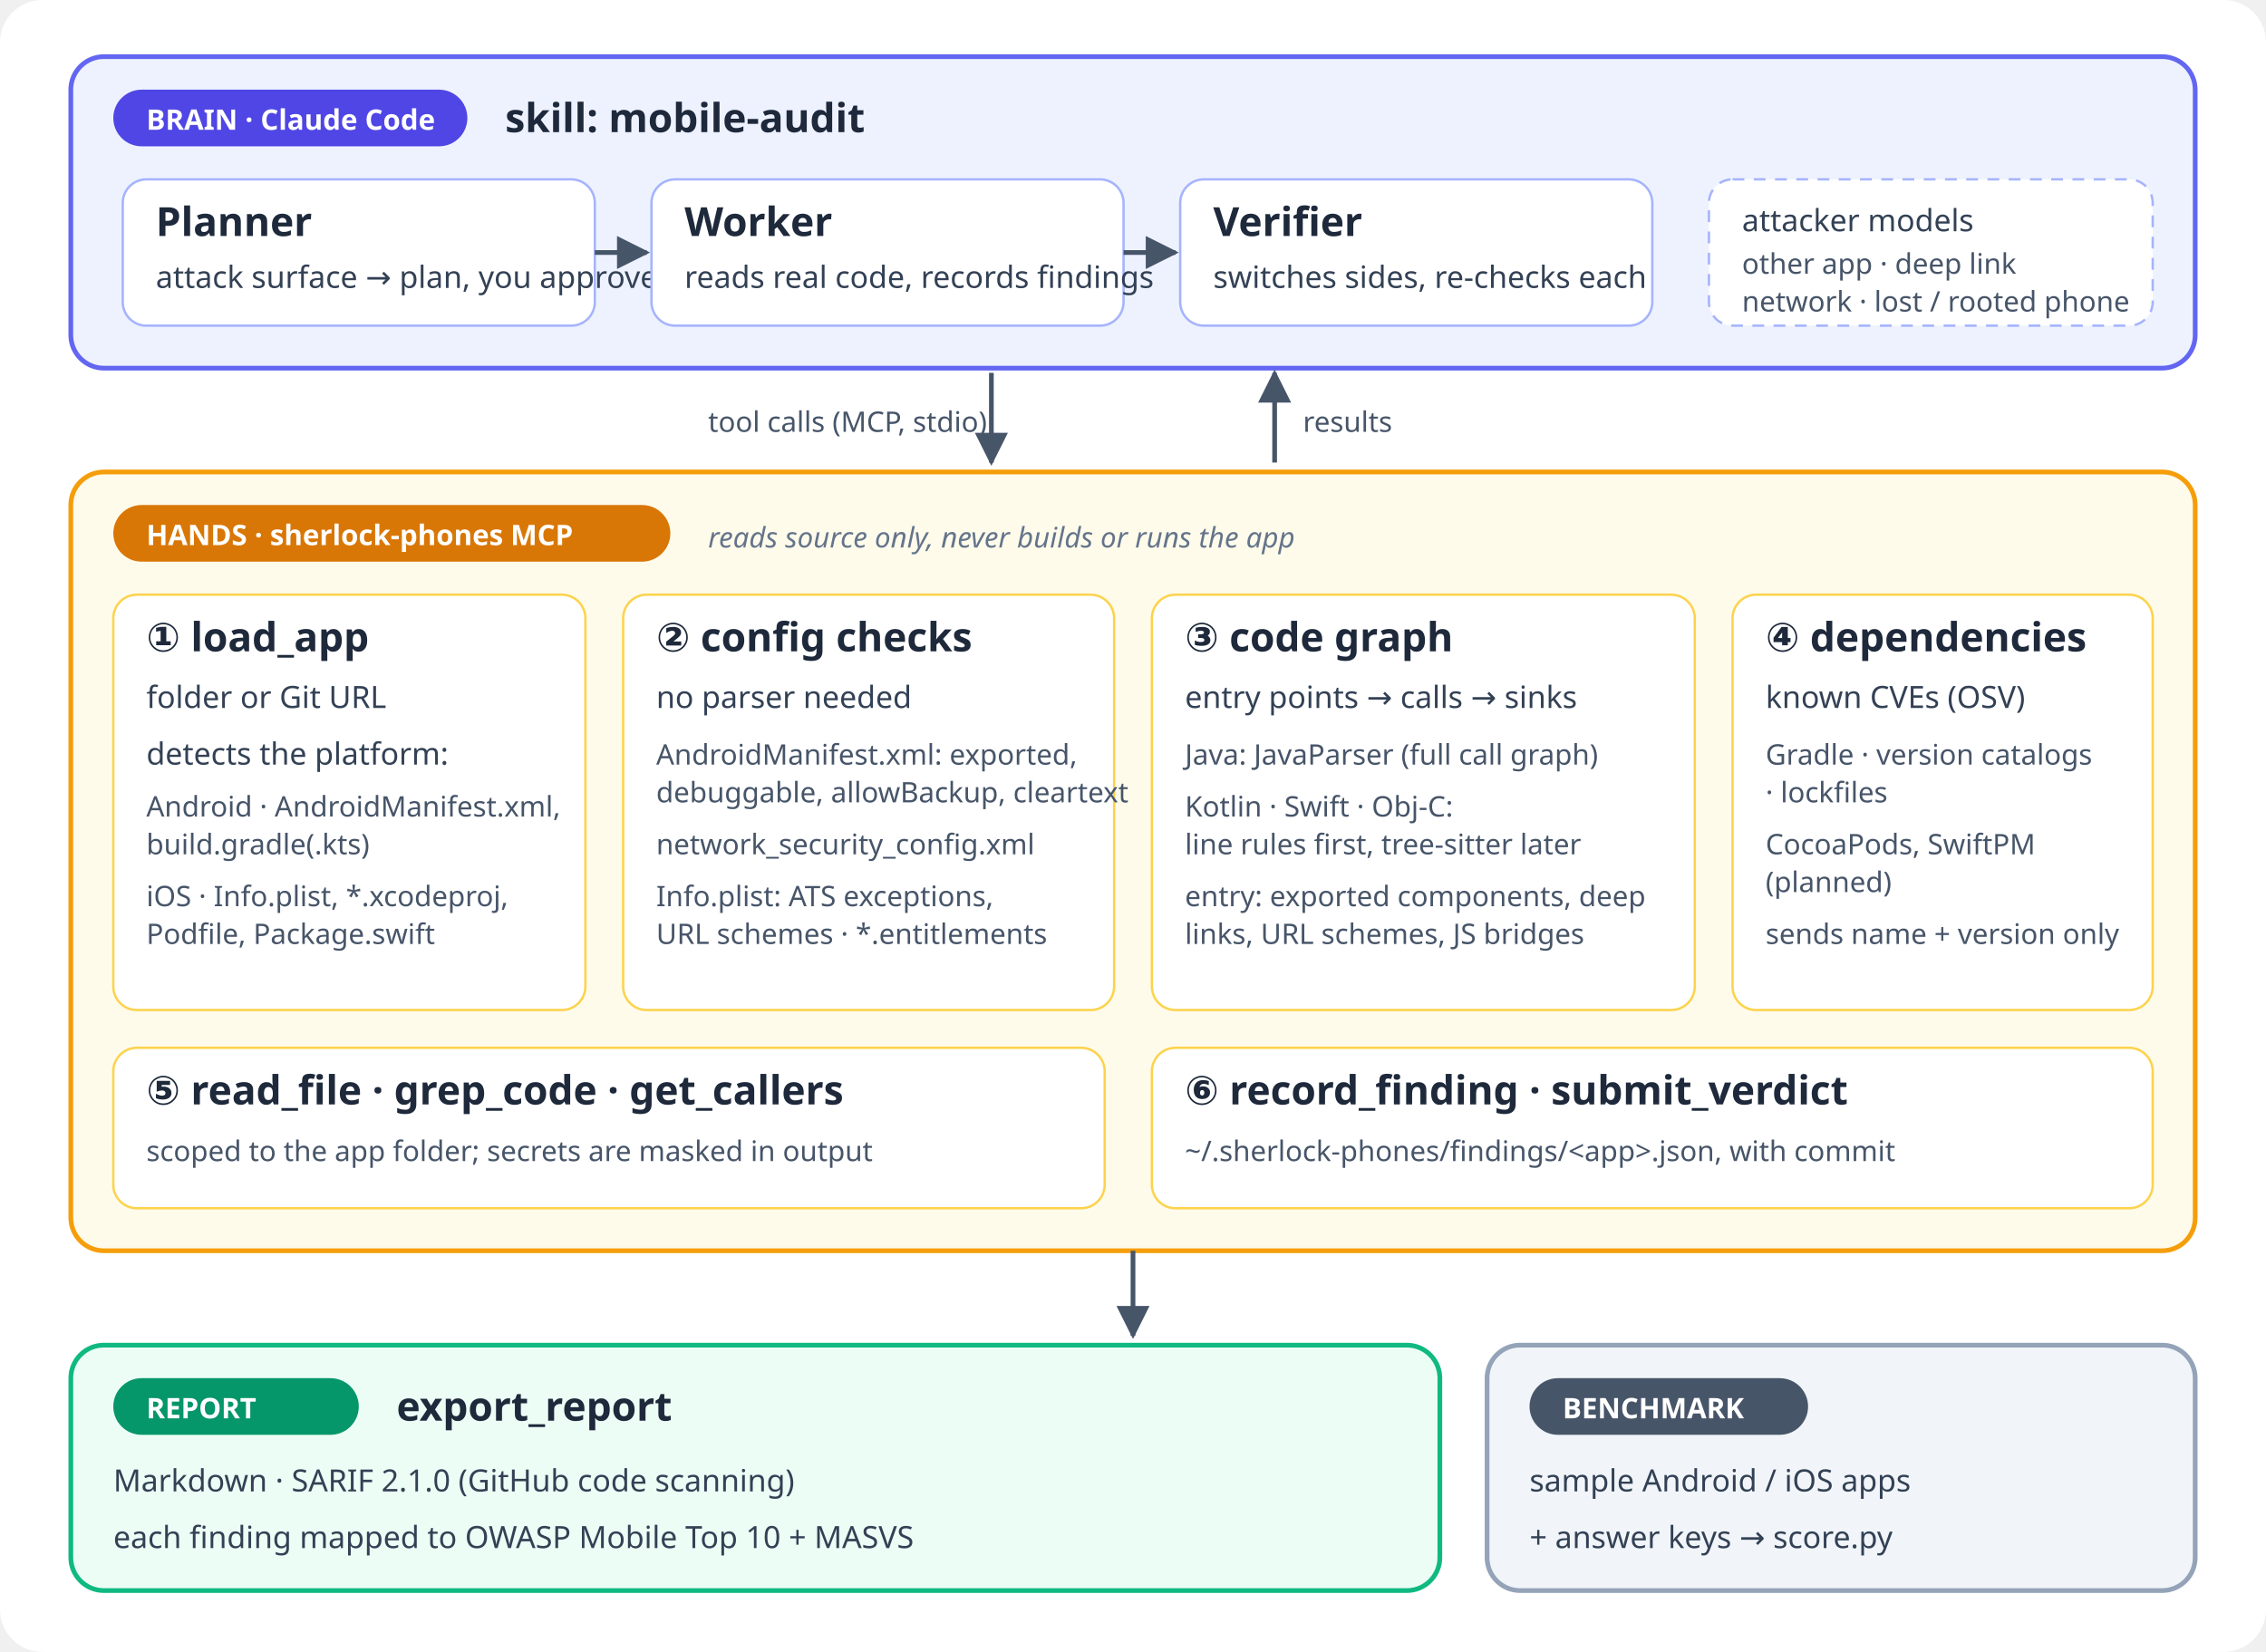
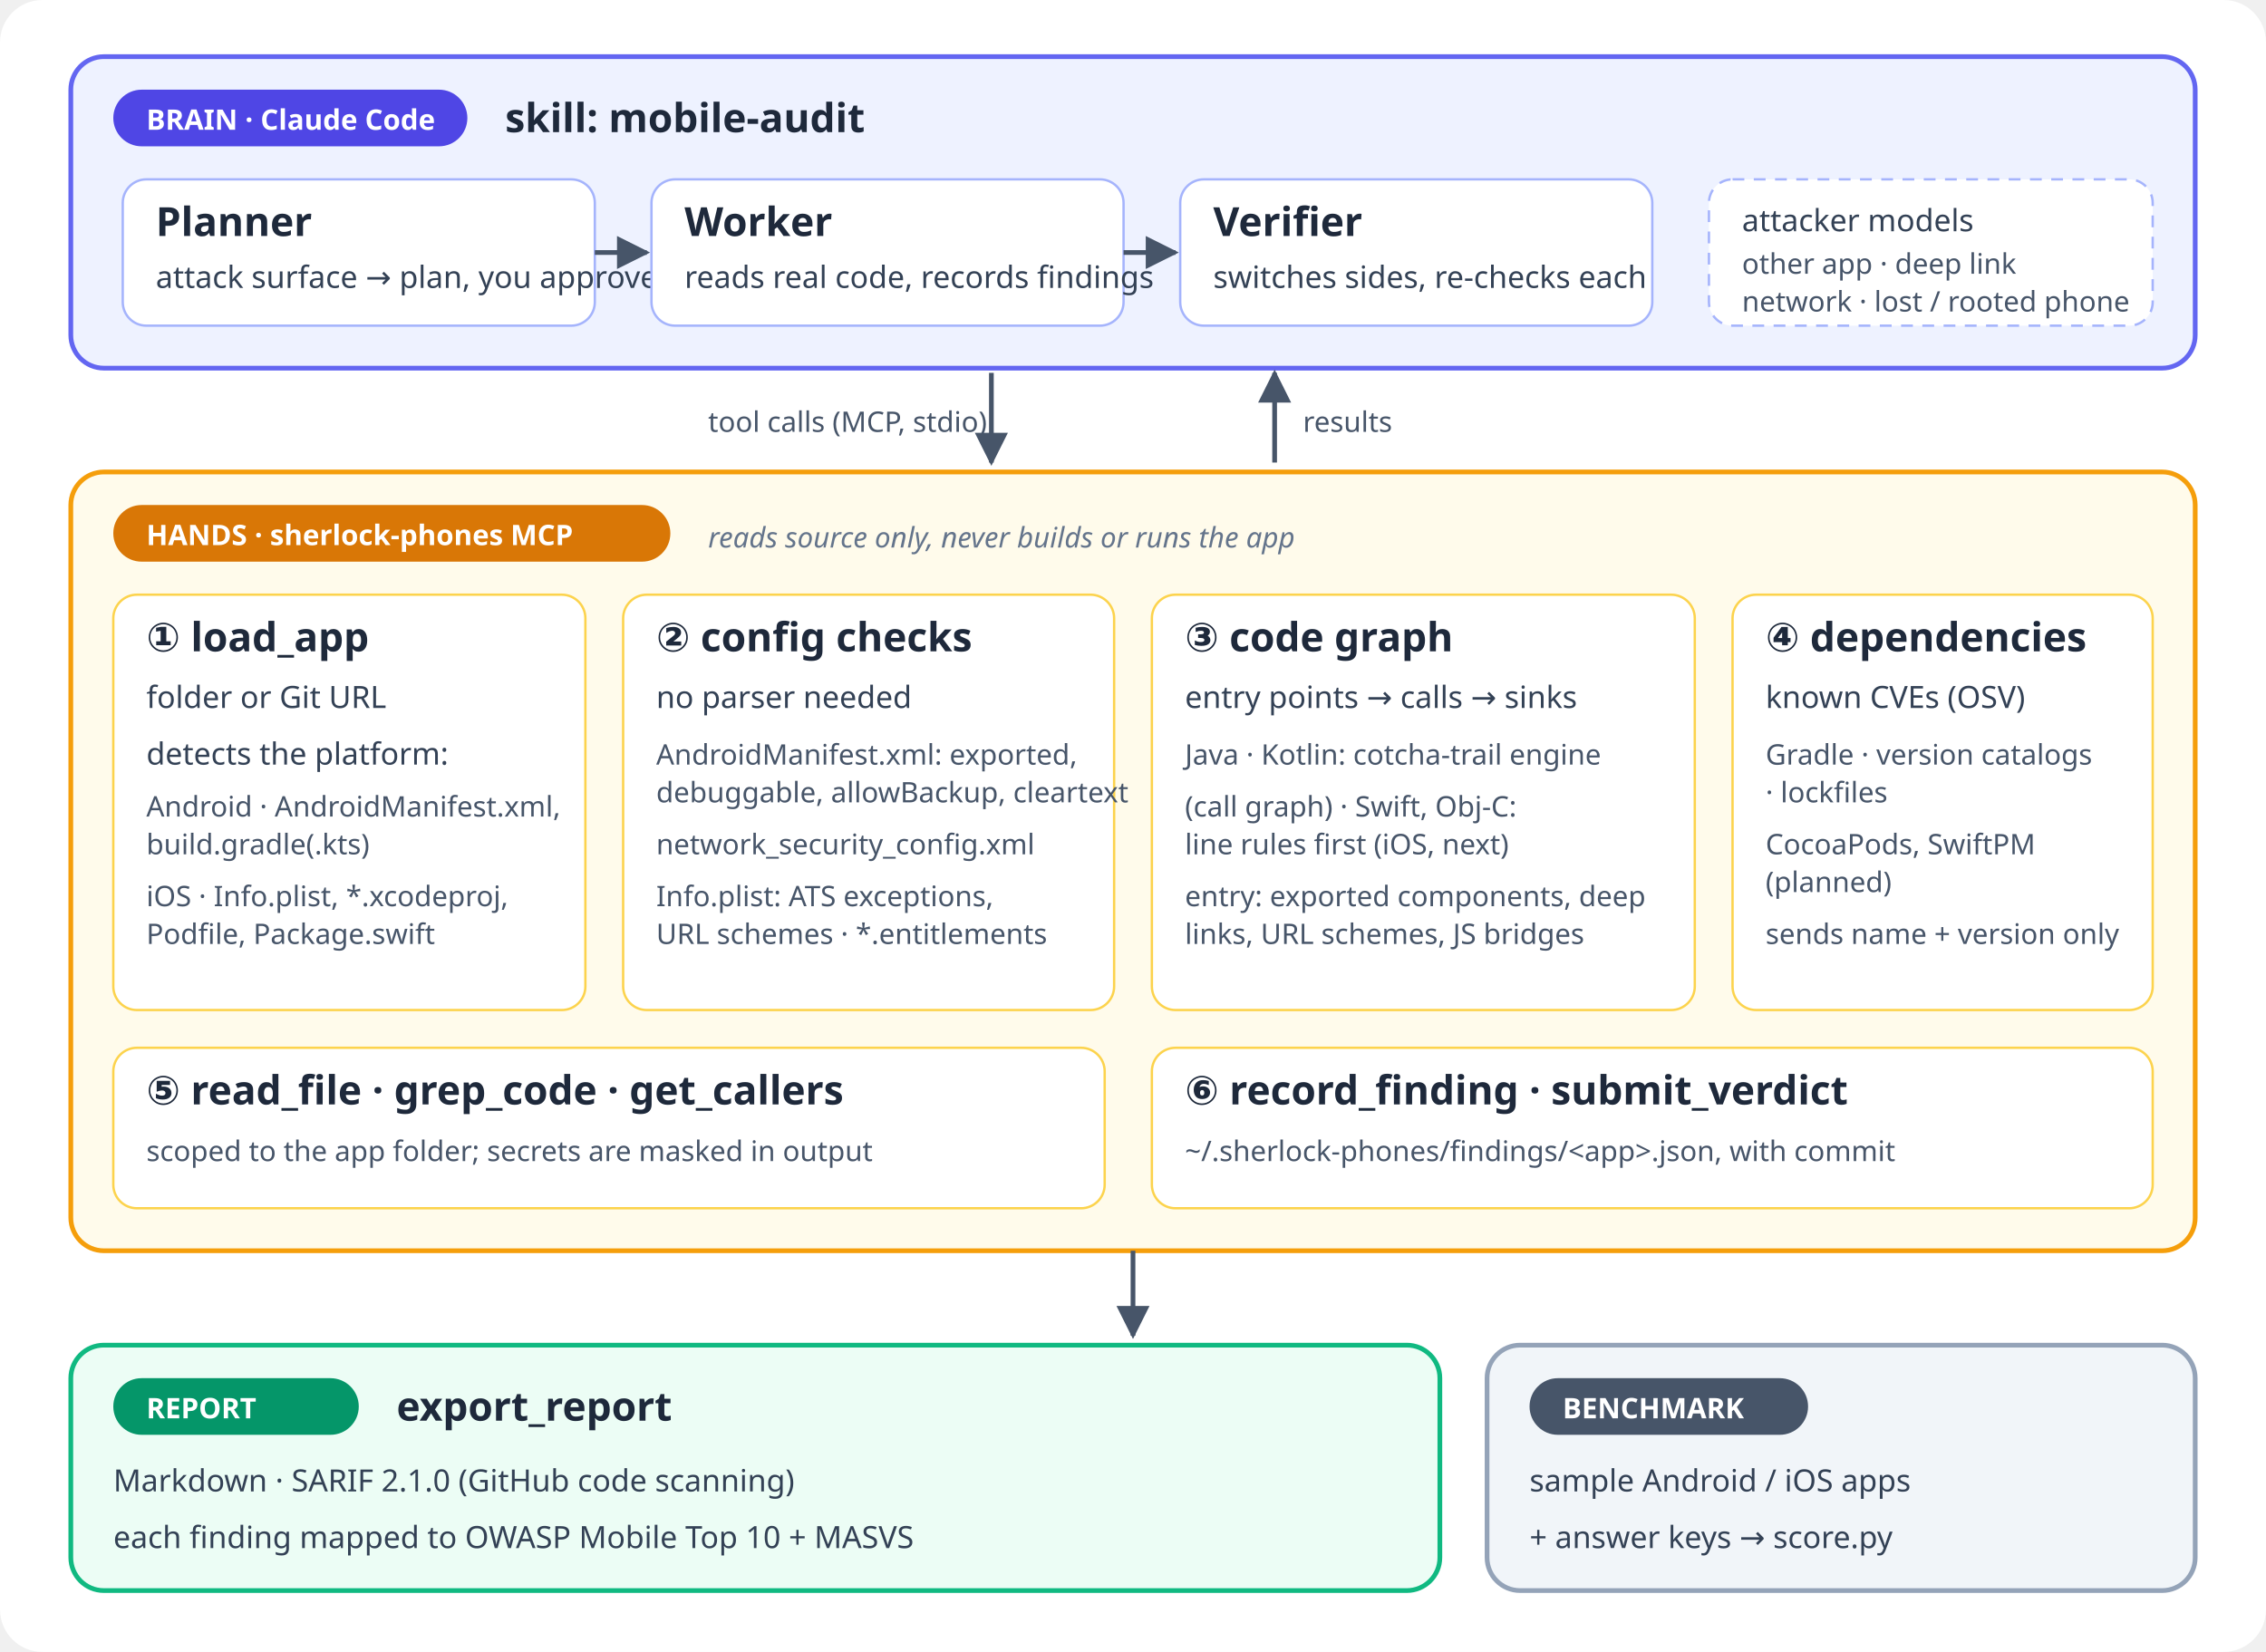
<svg xmlns="http://www.w3.org/2000/svg" viewBox="0 0 960 700" width="960" height="700" role="img" aria-labelledby="t">
  <defs>
    <marker id="arrow" viewBox="0 0 10 10" refX="9" refY="5" markerWidth="7" markerHeight="7" orient="auto-start-reverse">
      <path d="M0 0 L10 5 L0 10 Z" fill="#475569" />
    </marker>
    <style>
      text { font-family: 'Segoe UI', 'Apple SD Gothic Neo', 'Malgun Gothic', Verdana, sans-serif; fill: #1E293B; }
      .h { font-size: 17px; font-weight: 700; }
      .s { font-size: 13px; fill: #334155; }
      .xs { font-size: 12px; fill: #475569; }
      .tag { font-size: 12px; font-weight: 700; fill: #FFFFFF; }
      .note { font-size: 12px; fill: #64748B; font-style: italic; }
    </style>
  </defs>
  <rect x="0" y="0" width="960" height="700" rx="18" fill="#FFFFFF" />
  <rect x="30" y="24" width="900" height="132" rx="14" fill="#EEF2FF" stroke="#6366F1" stroke-width="2" />
  <rect x="48" y="38" width="150" height="24" rx="12" fill="#4F46E5" />
  <text x="62" y="55" class="tag">BRAIN · Claude Code</text>
  <text x="214" y="56" class="h">skill: mobile-audit</text>
  <rect x="52" y="76" width="200" height="62" rx="10" fill="#FFFFFF" stroke="#A5B4FC" />
  <text x="66" y="100" class="h">Planner</text>
  <text x="66" y="122" class="s">attack surface → plan, you approve</text>
  <rect x="276" y="76" width="200" height="62" rx="10" fill="#FFFFFF" stroke="#A5B4FC" />
  <text x="290" y="100" class="h">Worker</text>
  <text x="290" y="122" class="s">reads real code, records findings</text>
  <rect x="500" y="76" width="200" height="62" rx="10" fill="#FFFFFF" stroke="#A5B4FC" />
  <text x="514" y="100" class="h">Verifier</text>
  <text x="514" y="122" class="s">switches sides, re-checks each</text>
  <line x1="252" y1="107" x2="274" y2="107" stroke="#475569" stroke-width="2" marker-end="url(#arrow)" />
  <line x1="476" y1="107" x2="498" y2="107" stroke="#475569" stroke-width="2" marker-end="url(#arrow)" />
  <rect x="724" y="76" width="188" height="62" rx="10" fill="#FFFFFF" stroke="#A5B4FC" stroke-dasharray="5 4" />
  <text x="738" y="98" class="s">attacker models</text>
  <text x="738" y="116" class="xs">other app · deep link</text>
  <text x="738" y="132" class="xs">network · lost / rooted phone</text>
  <line x1="420" y1="158" x2="420" y2="196" stroke="#475569" stroke-width="2" marker-end="url(#arrow)" />
  <line x1="540" y1="196" x2="540" y2="158" stroke="#475569" stroke-width="2" marker-end="url(#arrow)" />
  <text x="300" y="183" class="xs">tool calls (MCP, stdio)</text>
  <text x="552" y="183" class="xs">results</text>
  <rect x="30" y="200" width="900" height="330" rx="14" fill="#FFFBEB" stroke="#F59E0B" stroke-width="2" />
  <rect x="48" y="214" width="236" height="24" rx="12" fill="#D97706" />
  <text x="62" y="231" class="tag">HANDS · sherlock-phones MCP</text>
  <text x="300" y="232" class="note">reads source only, never builds or runs the app</text>
  <rect x="48" y="252" width="200" height="176" rx="10" fill="#FFFFFF" stroke="#FCD34D" />
  <text x="62" y="276" class="h">① load_app</text>
  <text x="62" y="300" class="s">folder or Git URL</text>
  <text x="62" y="324" class="s">detects the platform:</text>
  <text x="62" y="346" class="xs">Android · AndroidManifest.xml,</text>
  <text x="62" y="362" class="xs">  build.gradle(.kts)</text>
  <text x="62" y="384" class="xs">iOS · Info.plist, *.xcodeproj,</text>
  <text x="62" y="400" class="xs">  Podfile, Package.swift</text>
  <rect x="264" y="252" width="208" height="176" rx="10" fill="#FFFFFF" stroke="#FCD34D" />
  <text x="278" y="276" class="h">② config checks</text>
  <text x="278" y="300" class="s">no parser needed</text>
  <text x="278" y="324" class="xs">AndroidManifest.xml: exported,</text>
  <text x="278" y="340" class="xs">  debuggable, allowBackup, cleartext</text>
  <text x="278" y="362" class="xs">network_security_config.xml</text>
  <text x="278" y="384" class="xs">Info.plist: ATS exceptions,</text>
  <text x="278" y="400" class="xs">  URL schemes · *.entitlements</text>
  <rect x="488" y="252" width="230" height="176" rx="10" fill="#FFFFFF" stroke="#FCD34D" />
  <text x="502" y="276" class="h">③ code graph</text>
  <text x="502" y="300" class="s">entry points → calls → sinks</text>
-   <text x="502" y="324" class="xs">Java: JavaParser (full call graph)</text>
-   <text x="502" y="346" class="xs">Kotlin · Swift · Obj-C:</text>
-   <text x="502" y="362" class="xs">  line rules first, tree-sitter later</text>
+   <text x="502" y="324" class="xs">Java · Kotlin: cotcha-trail engine</text>
+   <text x="502" y="346" class="xs">  (call graph) · Swift, Obj-C:</text>
+   <text x="502" y="362" class="xs">  line rules first (iOS, next)</text>
  <text x="502" y="384" class="xs">entry: exported components, deep</text>
  <text x="502" y="400" class="xs">  links, URL schemes, JS bridges</text>
  <rect x="734" y="252" width="178" height="176" rx="10" fill="#FFFFFF" stroke="#FCD34D" />
  <text x="748" y="276" class="h">④ dependencies</text>
  <text x="748" y="300" class="s">known CVEs (OSV)</text>
  <text x="748" y="324" class="xs">Gradle · version catalogs</text>
  <text x="748" y="340" class="xs">  · lockfiles</text>
  <text x="748" y="362" class="xs">CocoaPods, SwiftPM</text>
  <text x="748" y="378" class="xs">  (planned)</text>
  <text x="748" y="400" class="xs">sends name + version only</text>
  <rect x="48" y="444" width="420" height="68" rx="10" fill="#FFFFFF" stroke="#FCD34D" />
  <text x="62" y="468" class="h">⑤ read_file · grep_code · get_callers</text>
  <text x="62" y="492" class="xs">scoped to the app folder; secrets are masked in output</text>
  <rect x="488" y="444" width="424" height="68" rx="10" fill="#FFFFFF" stroke="#FCD34D" />
  <text x="502" y="468" class="h">⑥ record_finding · submit_verdict</text>
  <text x="502" y="492" class="xs">~/.sherlock-phones/findings/&lt;app&gt;.json, with commit</text>
  <line x1="480" y1="530" x2="480" y2="566" stroke="#475569" stroke-width="2" marker-end="url(#arrow)" />
  <rect x="30" y="570" width="580" height="104" rx="14" fill="#ECFDF5" stroke="#10B981" stroke-width="2" />
  <rect x="48" y="584" width="104" height="24" rx="12" fill="#059669" />
  <text x="62" y="601" class="tag">REPORT</text>
  <text x="168" y="602" class="h">export_report</text>
  <text x="48" y="632" class="s">Markdown · SARIF 2.1.0 (GitHub code scanning)</text>
  <text x="48" y="656" class="s">each finding mapped to OWASP Mobile Top 10 + MASVS</text>
  <rect x="630" y="570" width="300" height="104" rx="14" fill="#F1F5F9" stroke="#94A3B8" stroke-width="2" />
  <rect x="648" y="584" width="118" height="24" rx="12" fill="#475569" />
  <text x="662" y="601" class="tag">BENCHMARK</text>
  <text x="648" y="632" class="s">sample Android / iOS apps</text>
  <text x="648" y="656" class="s">+ answer keys → score.py</text>
</svg>
